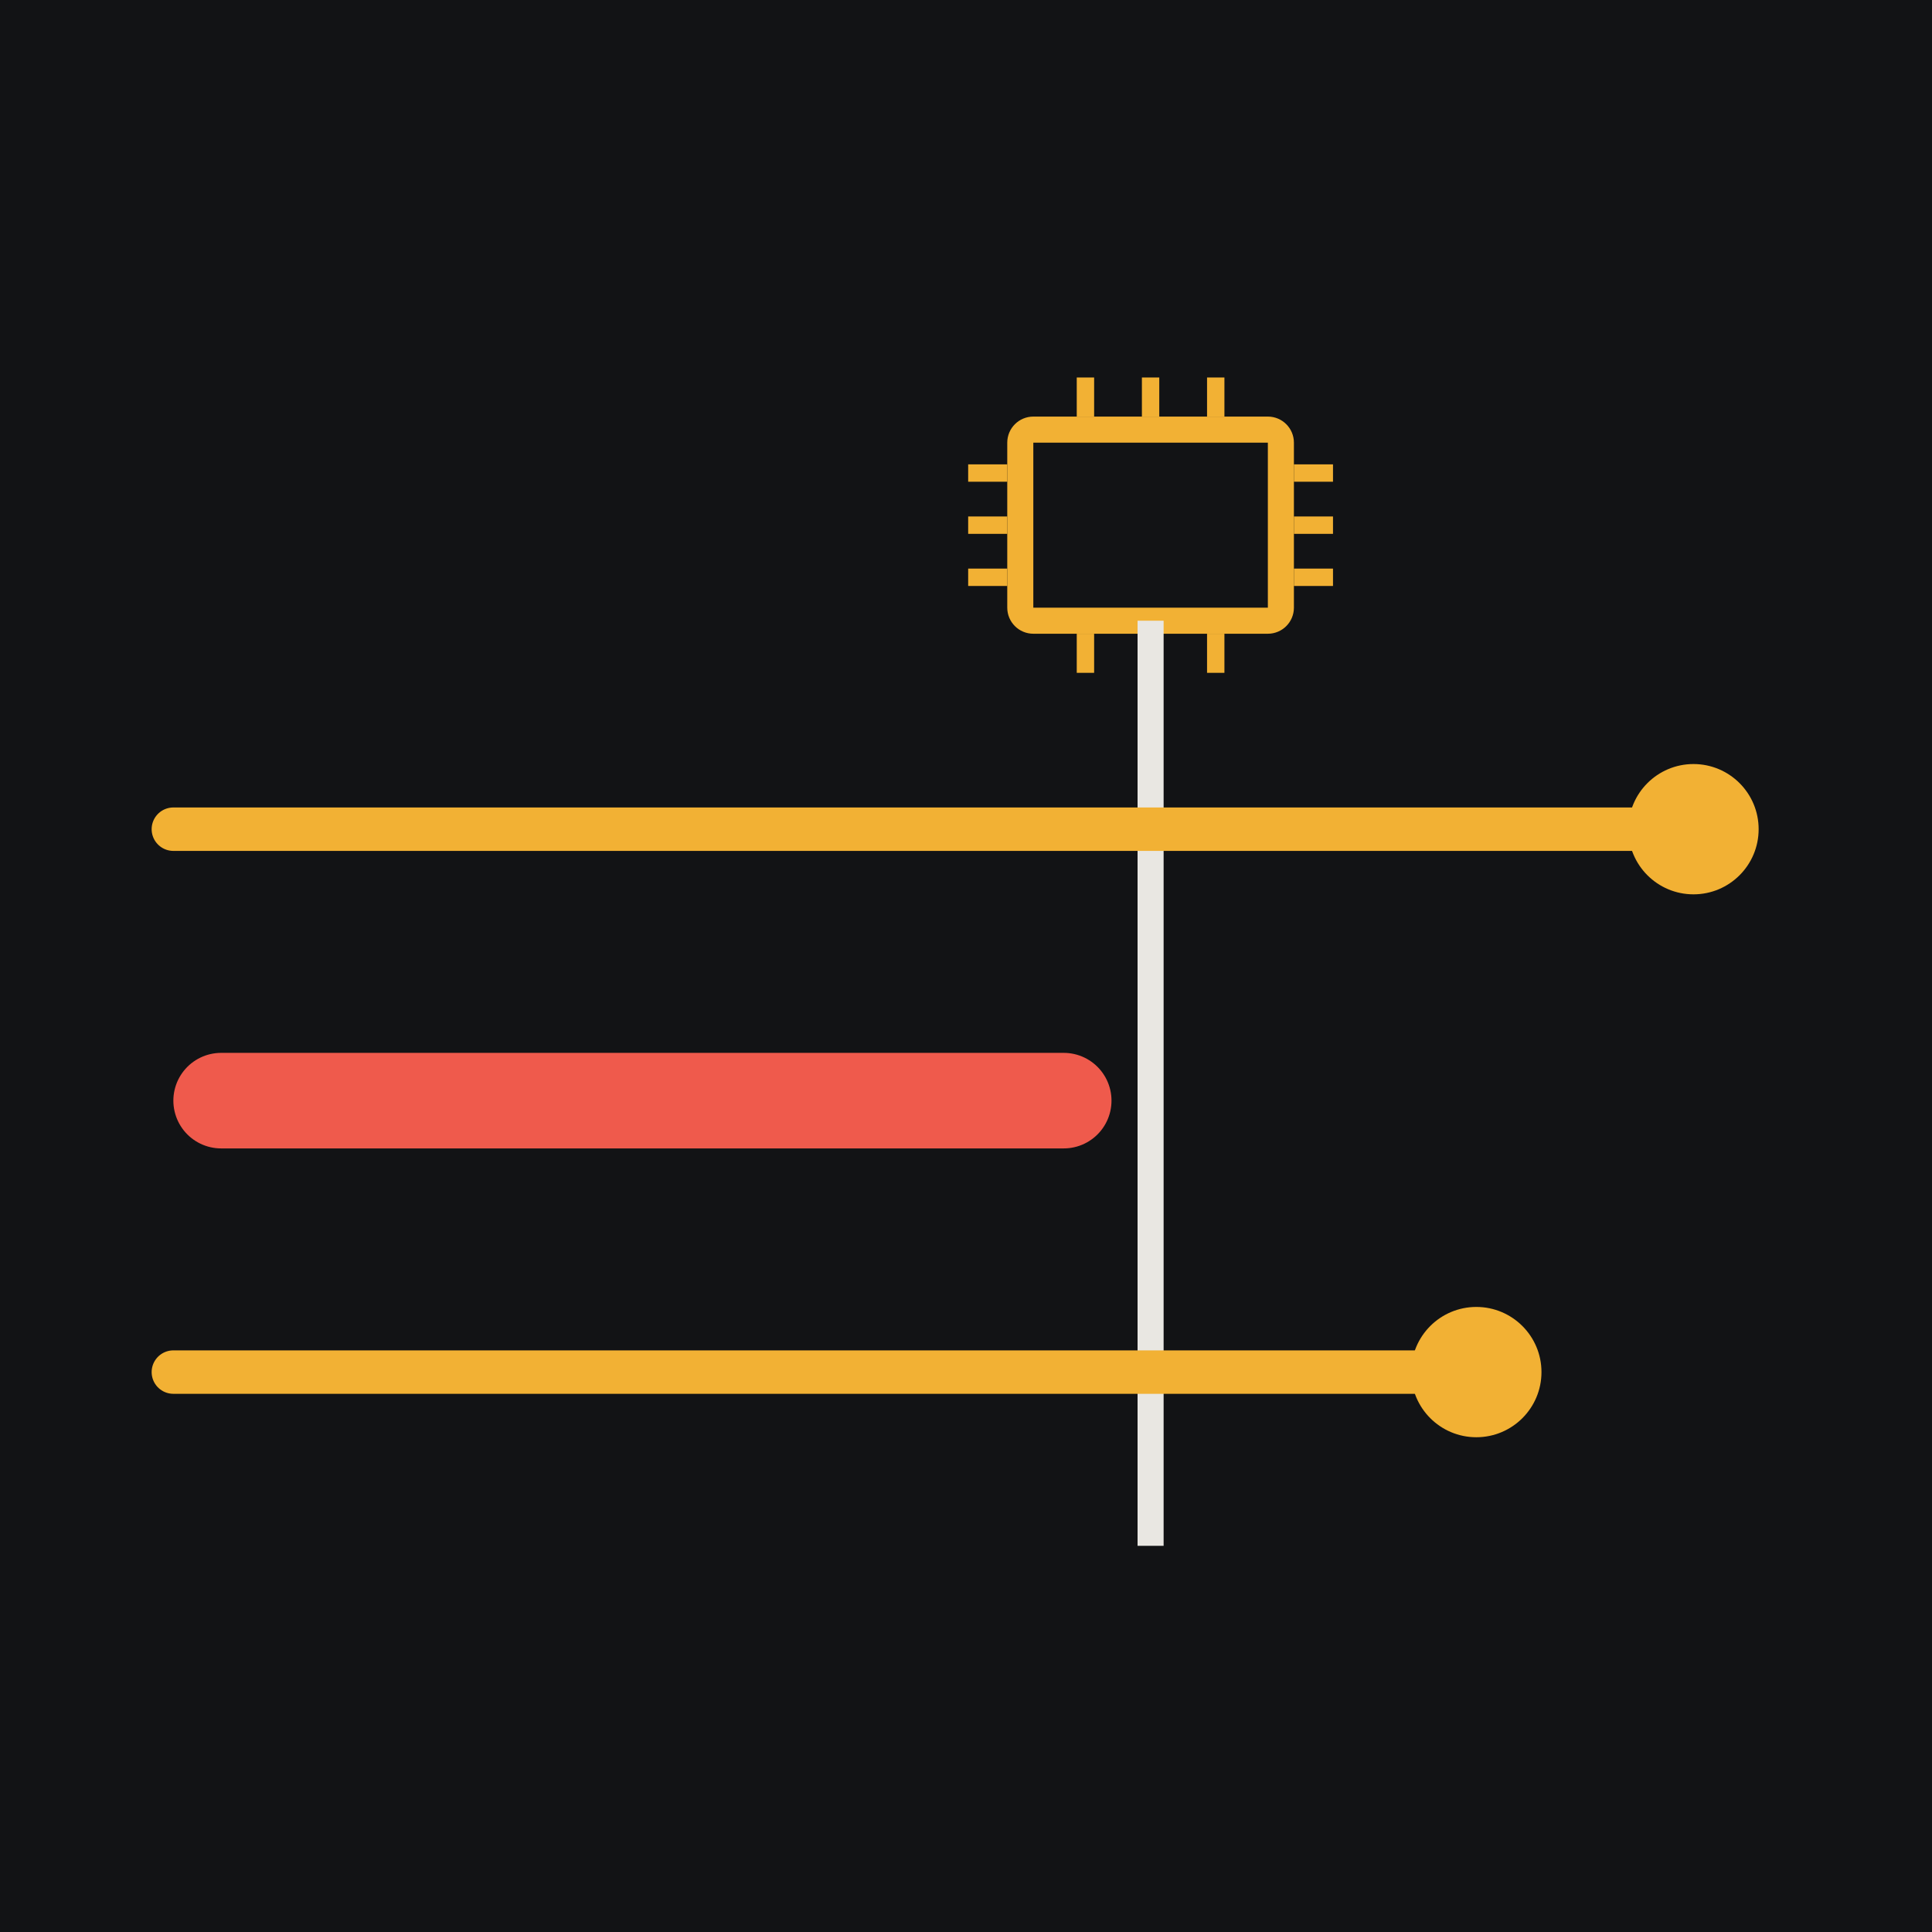
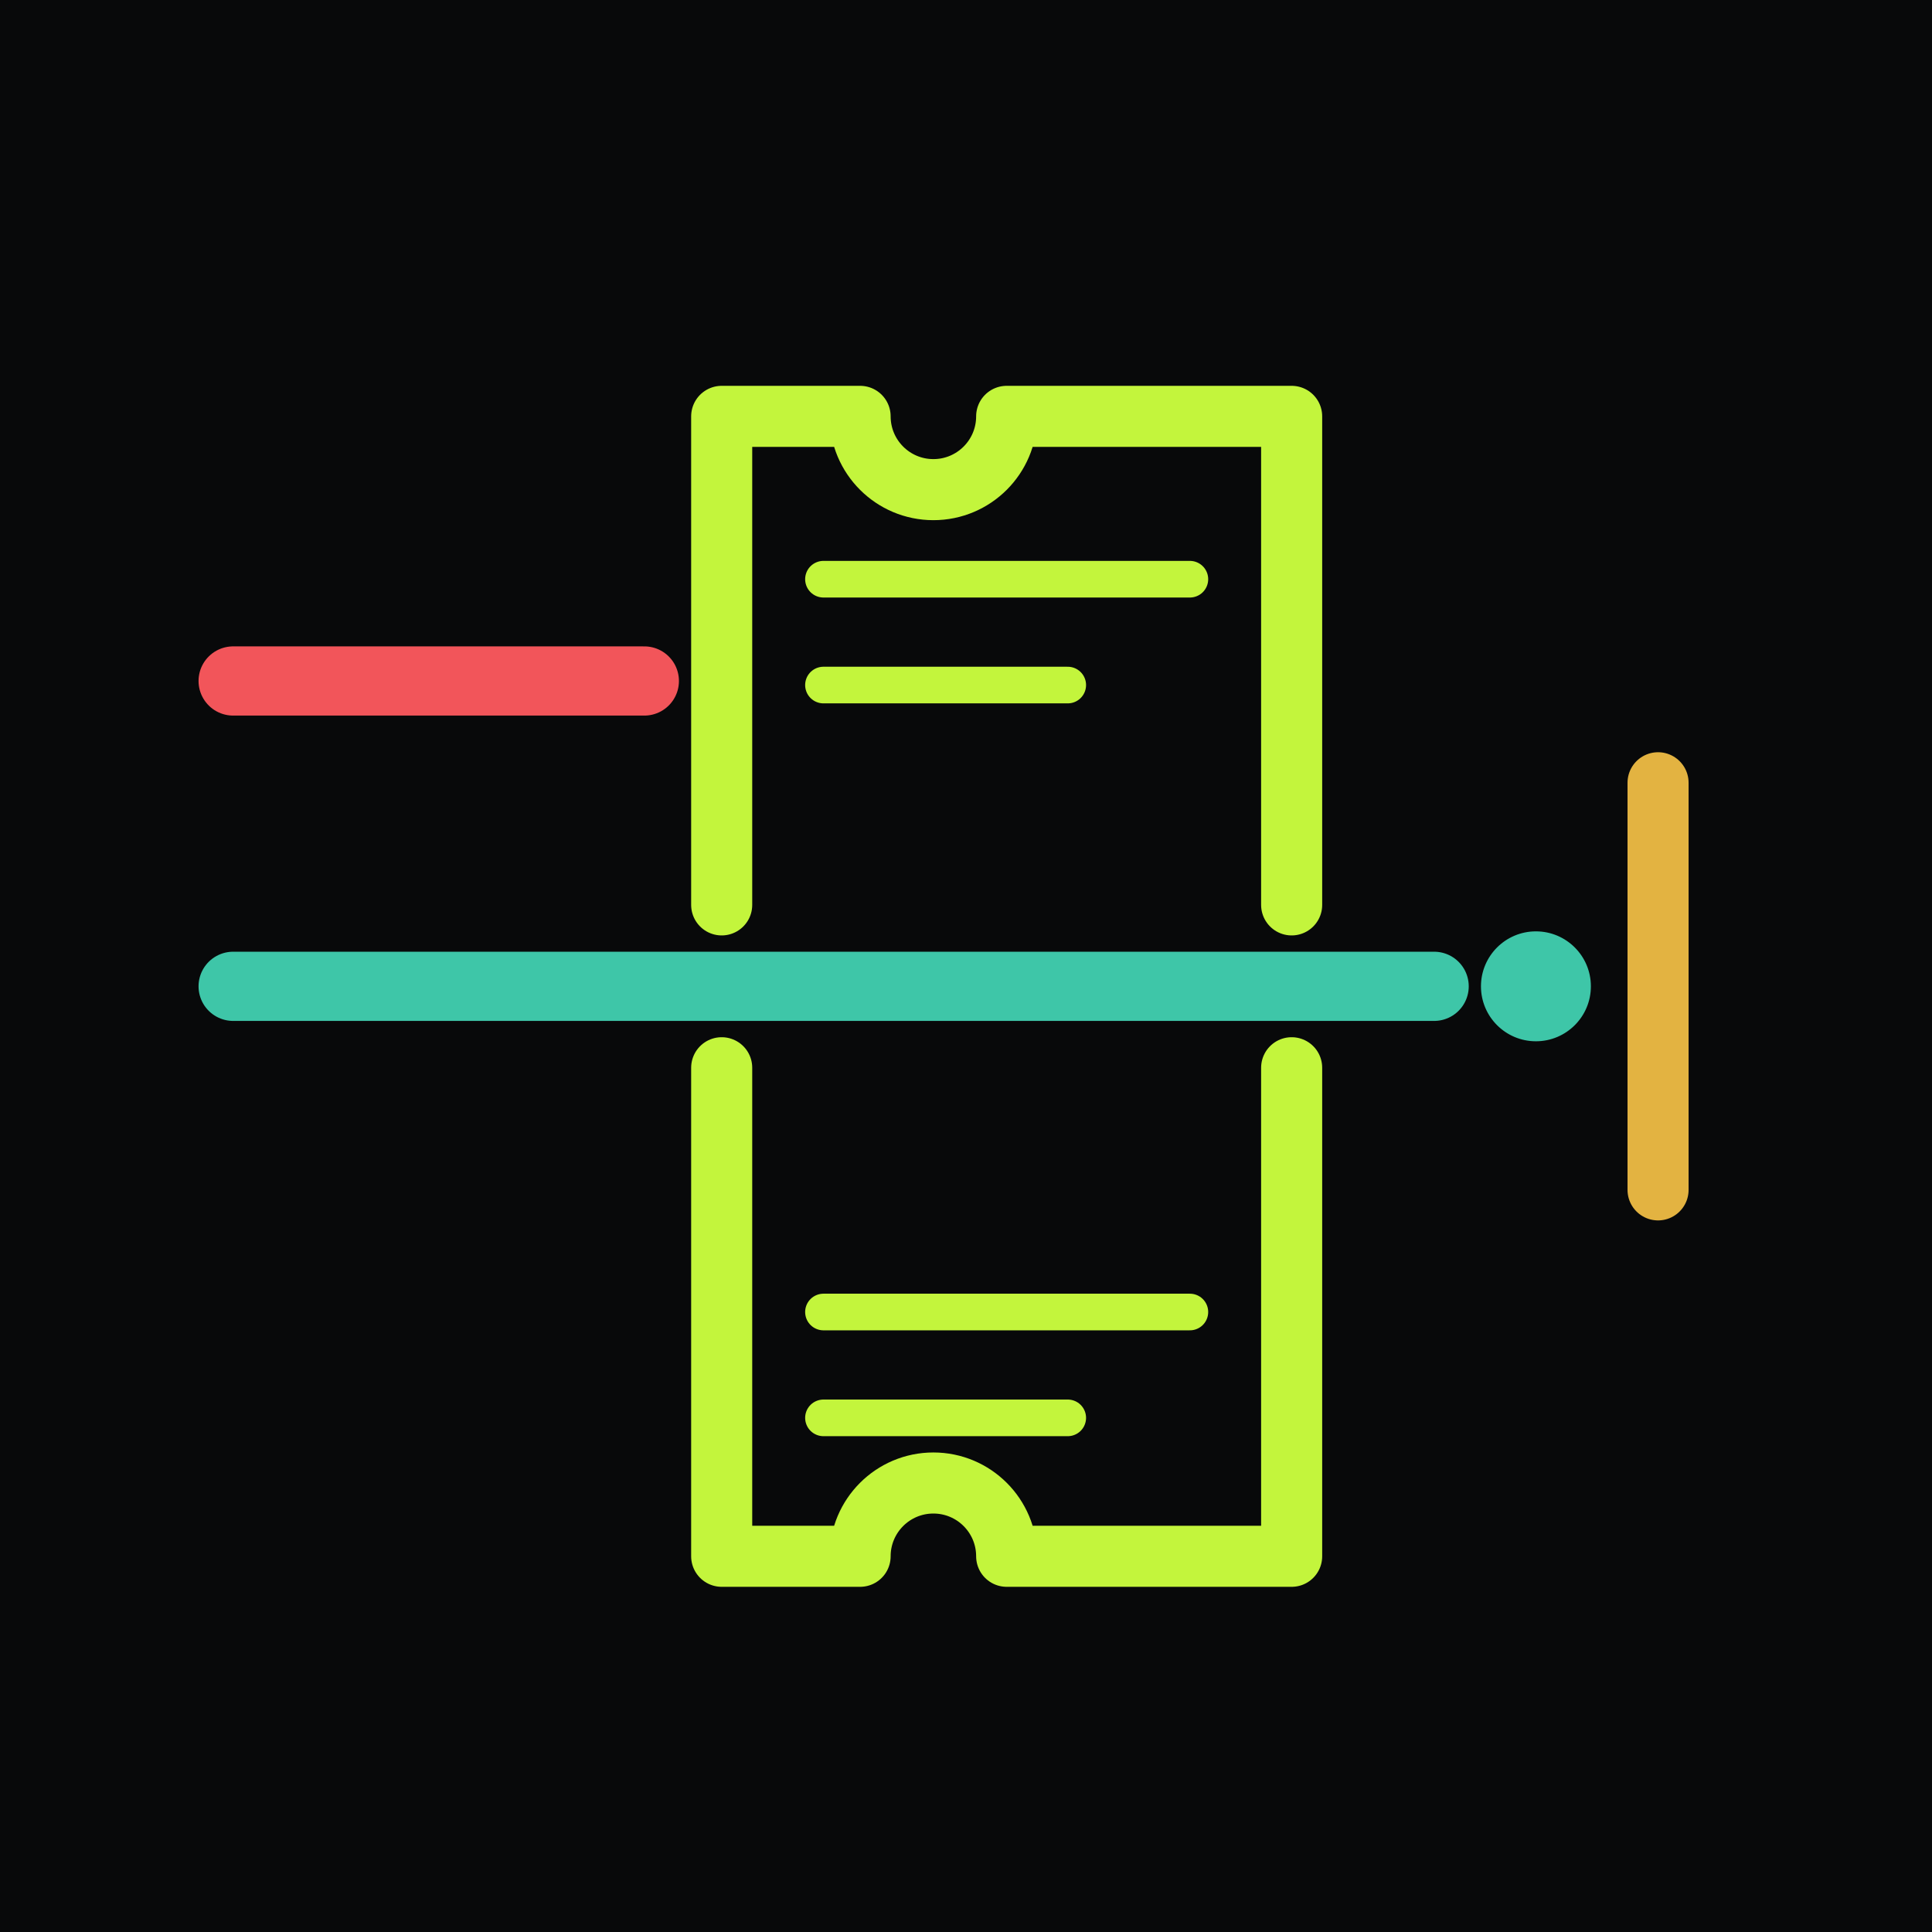
- <svg xmlns="http://www.w3.org/2000/svg" viewBox="0 0 1024 1024">
-   <rect width="1024" height="1024" fill="#121315" />
-   <g transform="translate(512 512) scale(1.151) translate(-515.0 -353.0)">
-     <rect x="540" y="106" width="120" height="88" rx="6" fill="none" stroke="#f2b134" stroke-width="12" />
-     <line x1="570" y1="82" x2="570" y2="100" stroke="#f2b134" stroke-width="8" />
-     <line x1="570" y1="200" x2="570" y2="218" stroke="#f2b134" stroke-width="8" />
-     <line x1="600" y1="82" x2="600" y2="100" stroke="#f2b134" stroke-width="8" />
-     <line x1="630" y1="82" x2="630" y2="100" stroke="#f2b134" stroke-width="8" />
-     <line x1="630" y1="200" x2="630" y2="218" stroke="#f2b134" stroke-width="8" />
-     <line x1="516" y1="126" x2="534" y2="126" stroke="#f2b134" stroke-width="8" />
-     <line x1="666" y1="126" x2="684" y2="126" stroke="#f2b134" stroke-width="8" />
-     <line x1="516" y1="150" x2="534" y2="150" stroke="#f2b134" stroke-width="8" />
-     <line x1="666" y1="150" x2="684" y2="150" stroke="#f2b134" stroke-width="8" />
-     <line x1="516" y1="174" x2="534" y2="174" stroke="#f2b134" stroke-width="8" />
-     <line x1="666" y1="174" x2="684" y2="174" stroke="#f2b134" stroke-width="8" />
-     <line x1="600" y1="194" x2="600" y2="620" stroke="#e9e7e2" stroke-width="12" />
-     <line x1="150" y1="290" x2="830" y2="290" stroke="#f2b134" stroke-width="20" stroke-linecap="round" />
-     <circle cx="850" cy="290" r="30" fill="#f2b134" />
-     <line x1="150" y1="540" x2="730" y2="540" stroke="#f2b134" stroke-width="20" stroke-linecap="round" />
-     <circle cx="750" cy="540" r="30" fill="#f2b134" />
-     <line x1="172" y1="415" x2="560" y2="415" stroke="#ef5a4c" stroke-width="44" stroke-linecap="round" />
+ <svg xmlns="http://www.w3.org/2000/svg" viewBox="0 0 1024 1024" width="1024" height="1024">
+   <rect width="1024" height="1024" fill="#08090a" />
+   <g transform="translate(58.84 91.21) scale(1.0789)">
+     <path d="M300 360 V120 H368 A36 36 0 0 0 440 120 H580 V360 M300 440 V680 H368 A36 36 0 0 1 440 680 H580 V440" fill="none" stroke="#c3f53c" stroke-width="30" stroke-linejoin="round" stroke-linecap="round" />
+     <g fill="none" stroke="#c3f53c" stroke-width="18" stroke-linecap="round">
+       <path d="M350 200 H530 M350 252 H470 M350 560 H530 M350 612 H470" />
+     </g>
+     <path d="M60 400 H650" fill="none" stroke="#3ec6a8" stroke-width="34" stroke-linecap="round" />
+     <circle cx="700" cy="400" r="26" fill="#3ec6a8" stroke="#3ec6a8" stroke-width="2" />
+     <path d="M760 300 V500" fill="none" stroke="#e3b341" stroke-width="30" stroke-linecap="round" />
+     <path d="M60 250 H262" fill="none" stroke="#f2555a" stroke-width="34" stroke-linecap="round" />
  </g>
</svg>
